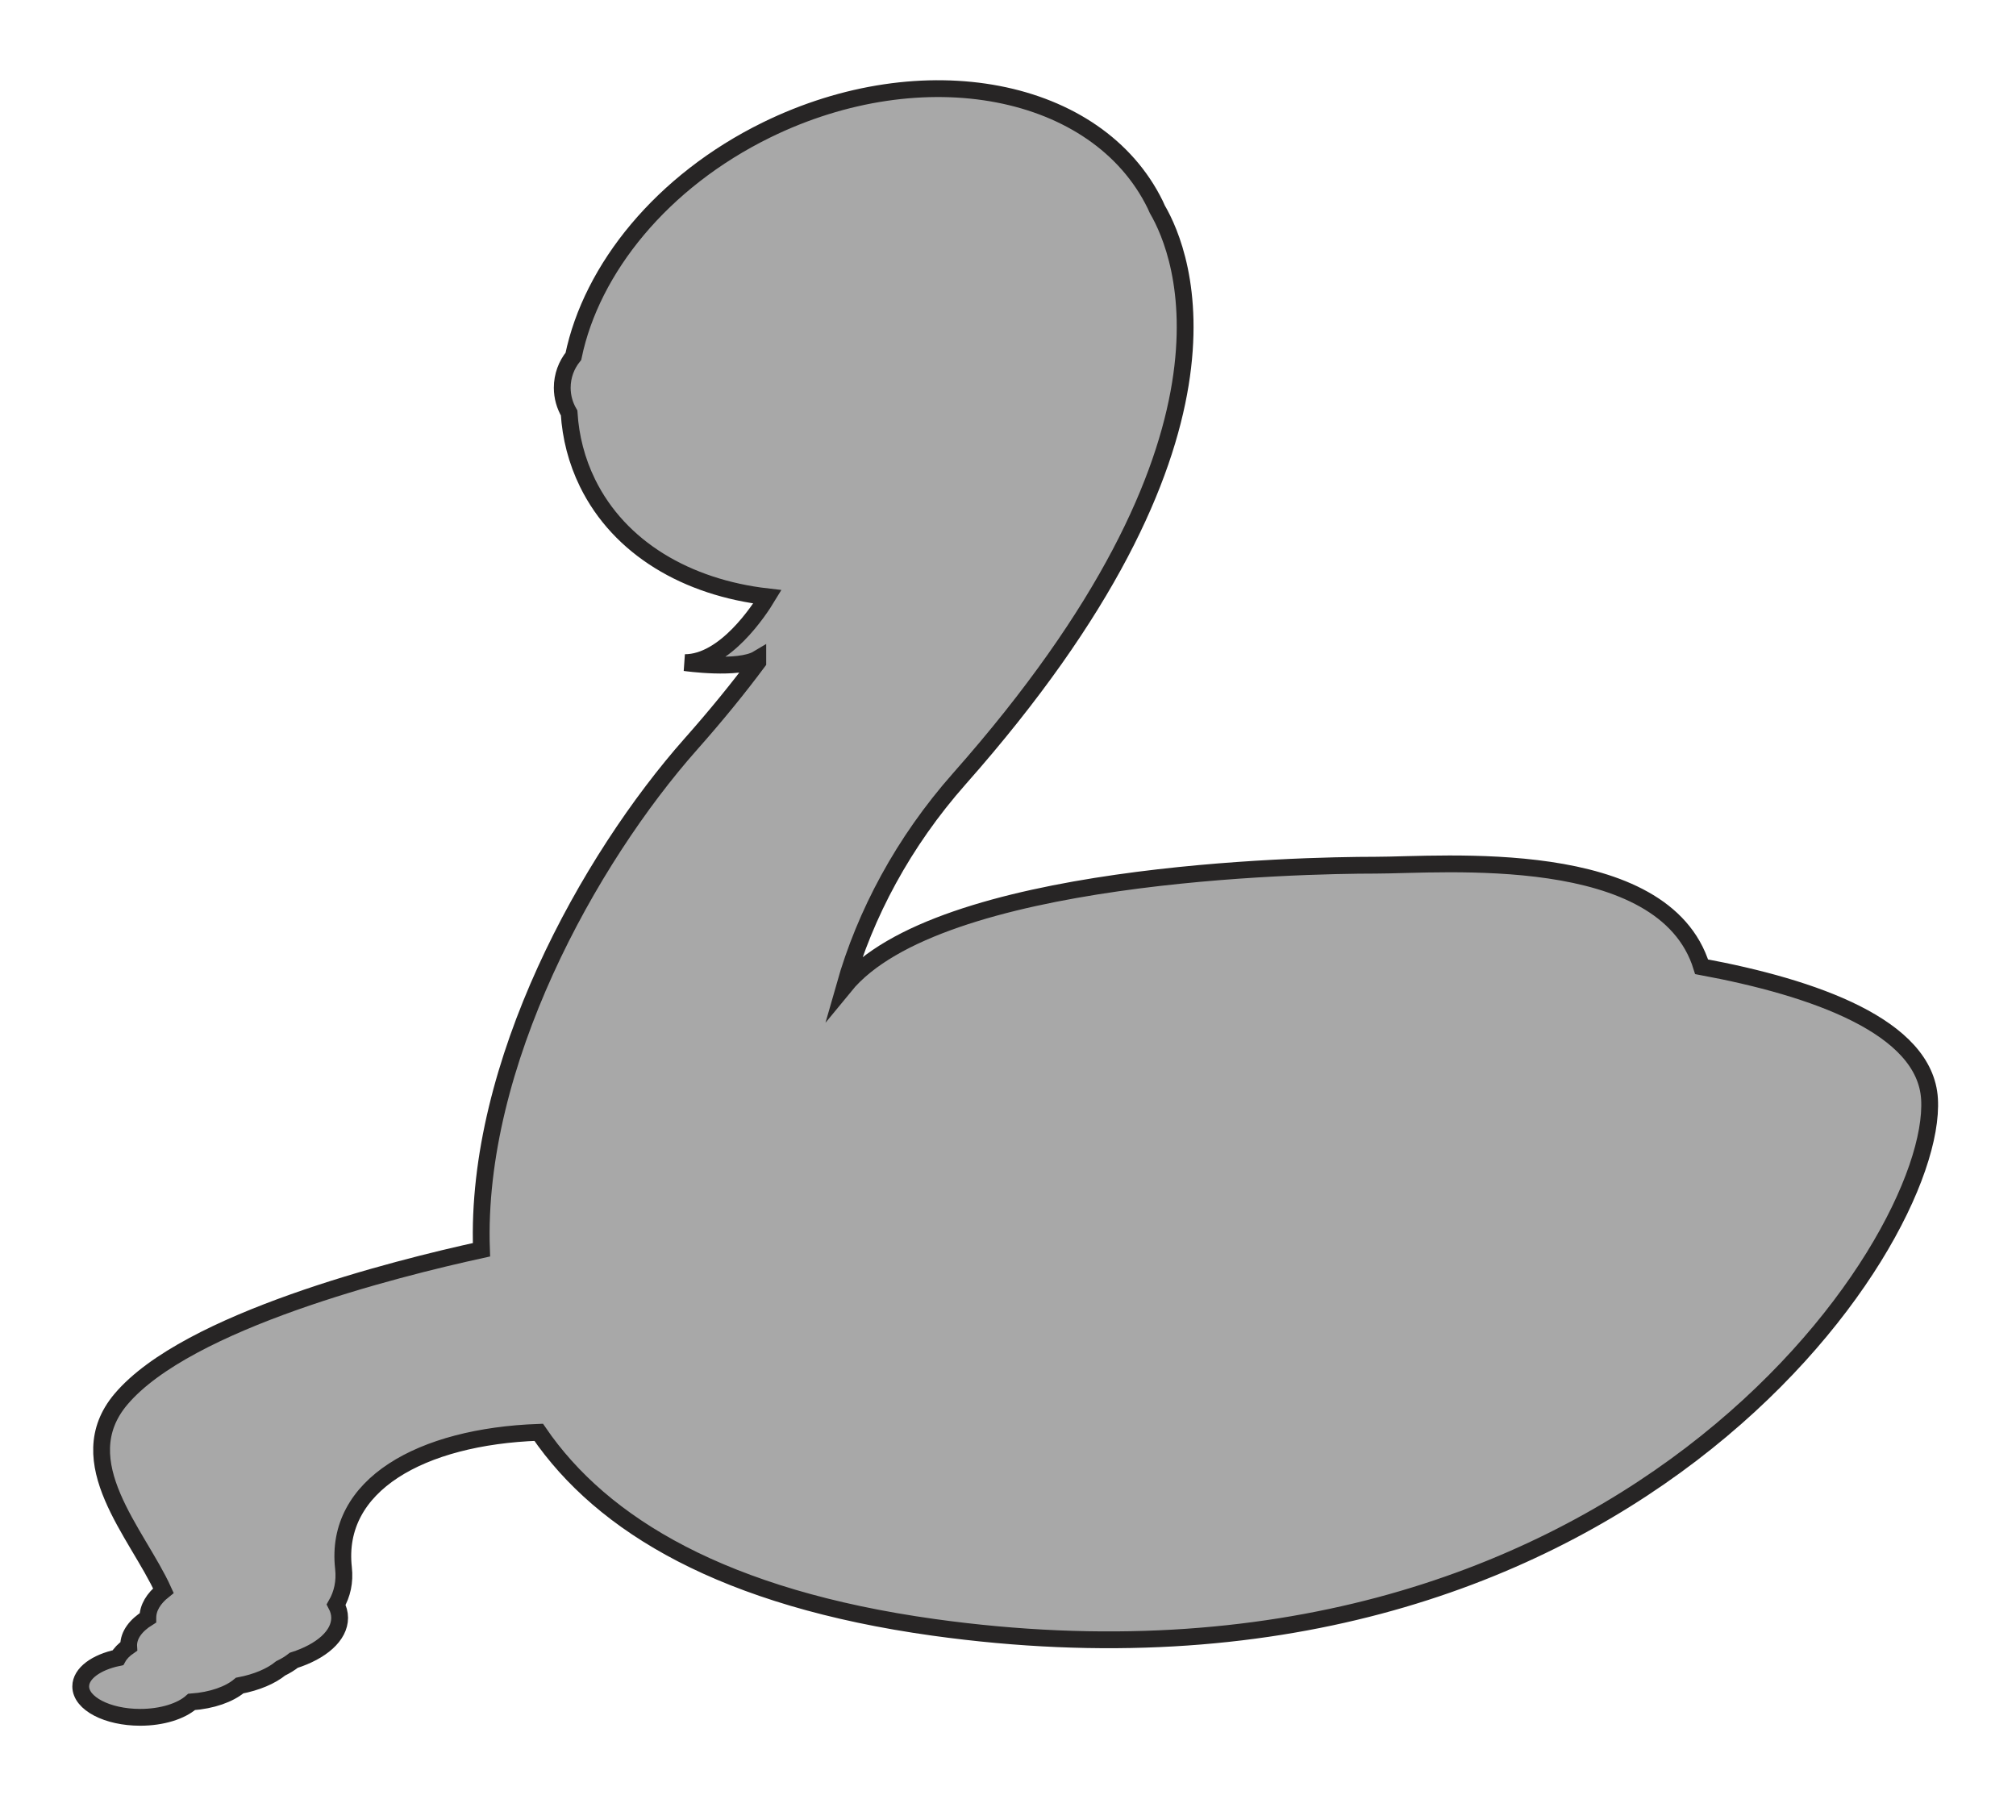
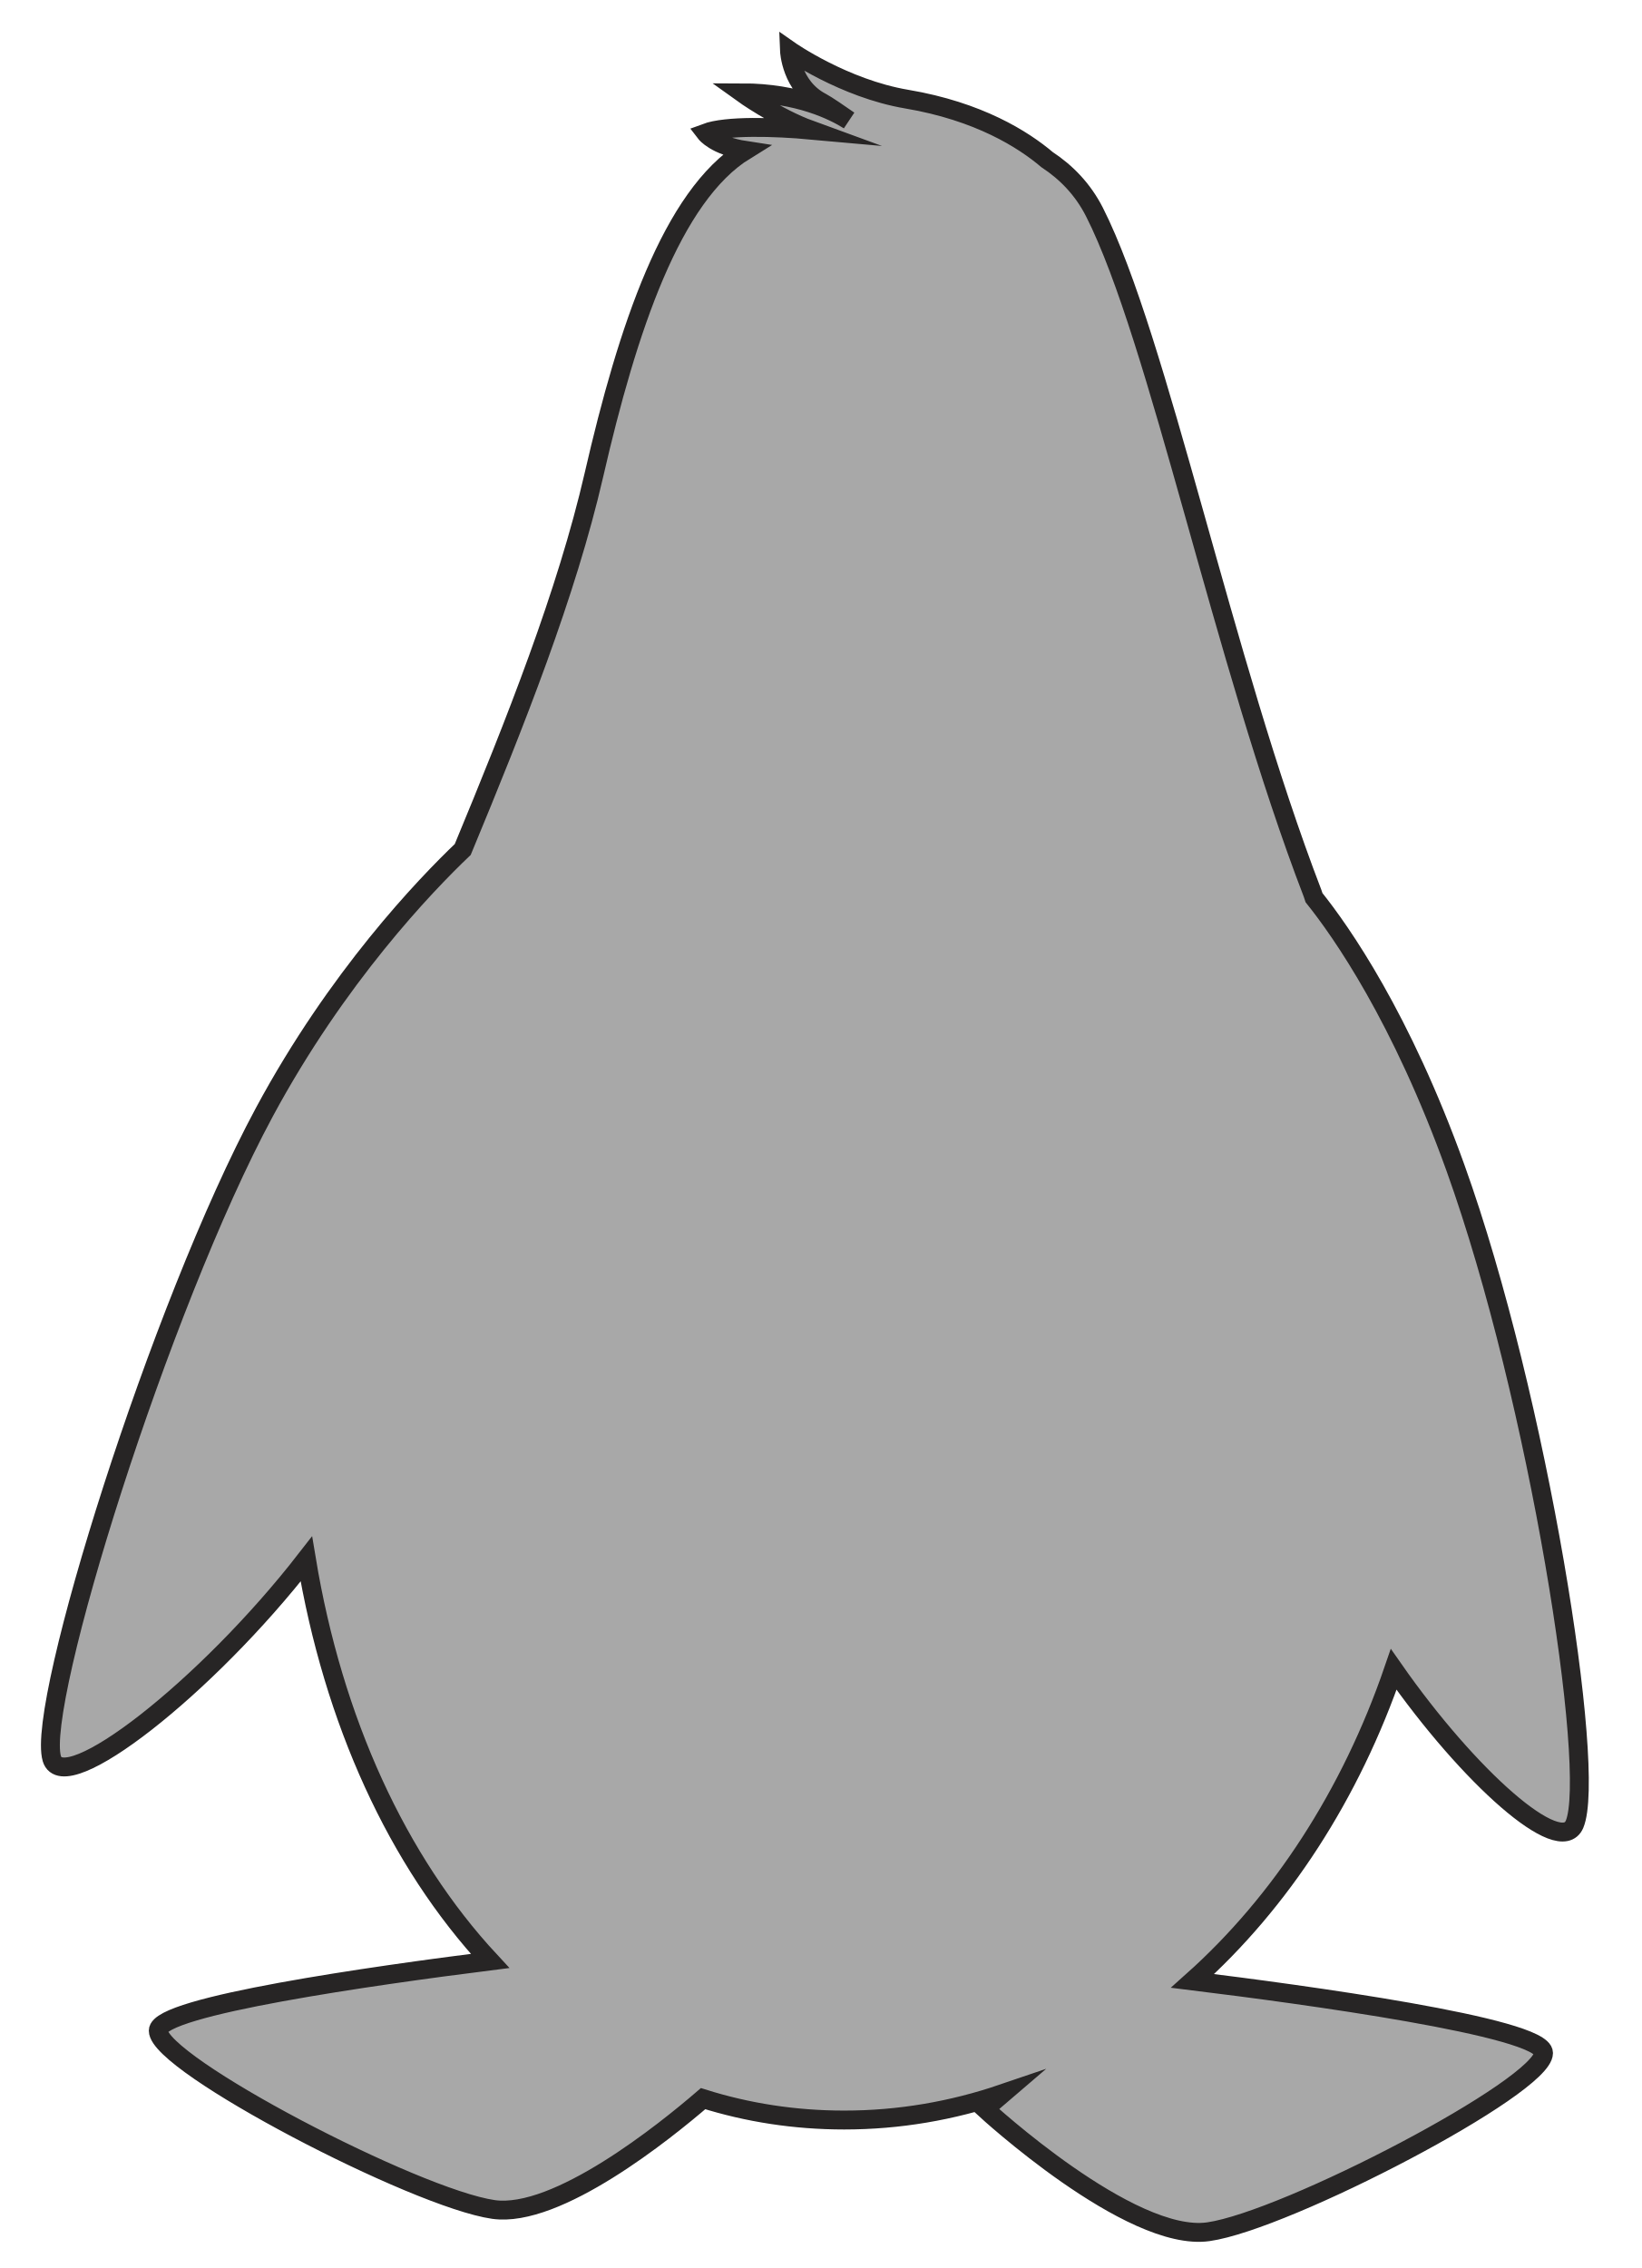
- <svg xmlns="http://www.w3.org/2000/svg" version="1.1" baseProfile="basic" id="Слой_1" x="0px" y="0px" width="360px" height="325px" viewBox="0 0 360 325" xml:space="preserve">
-   <path fill="#A8A8A8" stroke="#272525" stroke-width="3" stroke-miterlimit="10" d="M344.557,196.258  c-0.762-12.959-20.687-19.905-40.699-23.618c-6.746-21.819-46.343-18.138-58.283-18.138c-13.314,0-78.134,1.299-94.751,21.597  c3.652-12.845,10.456-25.696,20.51-37.06c53.355-60.324,40.039-93.61,35.322-101.68c-0.123-0.269-0.233-0.542-0.364-0.809  c-10.338-21.097-41.414-27.066-69.414-13.343c-18.677,9.16-31.251,24.775-34.486,40.423c-1.244,1.534-1.991,3.486-1.991,5.614  c0,1.642,0.452,3.176,1.226,4.499c0.274,4.324,1.344,8.541,3.286,12.506c5.716,11.655,17.767,18.68,32.125,20.327  c-1.467,2.424-7.579,11.753-14.734,11.753c0,0,9.587,1.37,13.017-0.685v0.589c-3.46,4.646-7.416,9.517-11.934,14.615  c-18.248,20.596-38.599,57.264-37.409,90.328c-15.455,3.376-52.548,12.707-64.368,26.675c-9.473,11.195,2.962,24.008,7.567,34.196  c-1.751,1.396-2.778,3.061-2.778,4.854c0,0.004,0.001,0.007,0.001,0.011c-2.136,1.329-3.425,3.04-3.425,4.91  c0,0.062,0.015,0.122,0.018,0.184c-0.866,0.6-1.53,1.281-1.937,2.021c-3.892,0.821-6.641,2.806-6.641,5.123  c0,3.048,4.755,5.522,10.62,5.522c3.922,0,7.337-1.107,9.178-2.749c3.633-0.26,6.739-1.363,8.575-2.92  c3.047-0.584,5.616-1.672,7.334-3.077c0.887-0.428,1.674-0.91,2.336-1.439c4.908-1.565,8.192-4.371,8.192-7.586  c0-0.815-0.228-1.601-0.622-2.351c1.079-1.875,1.587-4.042,1.307-6.552c-1.645-14.816,13.847-23.471,34.859-24.222  c11.381,16.663,33.239,29.636,70.497,34.825C288.872,307.611,346.098,222.552,344.557,196.258z" />
+ <svg xmlns="http://www.w3.org/2000/svg" version="1.1" baseProfile="basic" id="Слой_1" x="0px" y="0px" width="260.5px" height="360px" viewBox="0 0 260.5 360" xml:space="preserve">
+   <path fill="#A8A8A8" stroke="#272525" stroke-width="3" stroke-miterlimit="10" d="M231.034,185.384  c-8.599-23.916-18.137-37.508-22.46-42.903c-0.074-0.217-0.13-0.432-0.214-0.65c-14.265-37.091-24.448-88.074-34.63-108.17  c-1.831-3.605-4.467-6.311-7.535-8.328c-3.756-3.184-10.812-7.663-22.266-9.599C133.956,14.053,125.313,8,125.313,8  s0.222,5.715,5.097,8.235c0.77,0.408,2.963,1.901,4.339,2.869c-2.333-1.47-8.036-4.374-16.983-4.374c0,0,5.424,3.907,10.929,5.914  c-5.692-0.514-13.425-0.758-16.691,0.466c0,0,1.563,2.041,6.299,2.764c-11.664,7.197-18.685,28.273-24.027,51.508  c-4.333,18.814-12.471,39.314-20.824,59.456c-5.971,5.693-19.941,20.245-31.489,41.693c-16.598,30.816-36.321,94.046-33.732,102.63  c1.907,6.314,24.456-11.165,40.396-31.702c4.255,25.687,14.446,47.956,29.16,63.801c-18.302,2.31-52.666,7.167-52.666,11.069  c0,5.319,40.777,26.594,53.199,28.379c10.104,1.444,27.256-12.396,33.284-17.59c7.04,2.214,14.525,3.395,22.4,3.395  c8.715,0,17.153-1.467,25.169-4.199l-2.832,2.427c0,0,23.06,21.275,35.47,19.502c12.41-1.761,53.199-23.048,53.199-28.367  c0-4.131-38.508-9.331-55.706-11.448c13.974-12.477,25.098-29.553,31.92-49.444c11.979,17.144,26.445,29.947,28.708,24.582  C253.499,281.075,244.168,221.916,231.034,185.384z" />
</svg>
